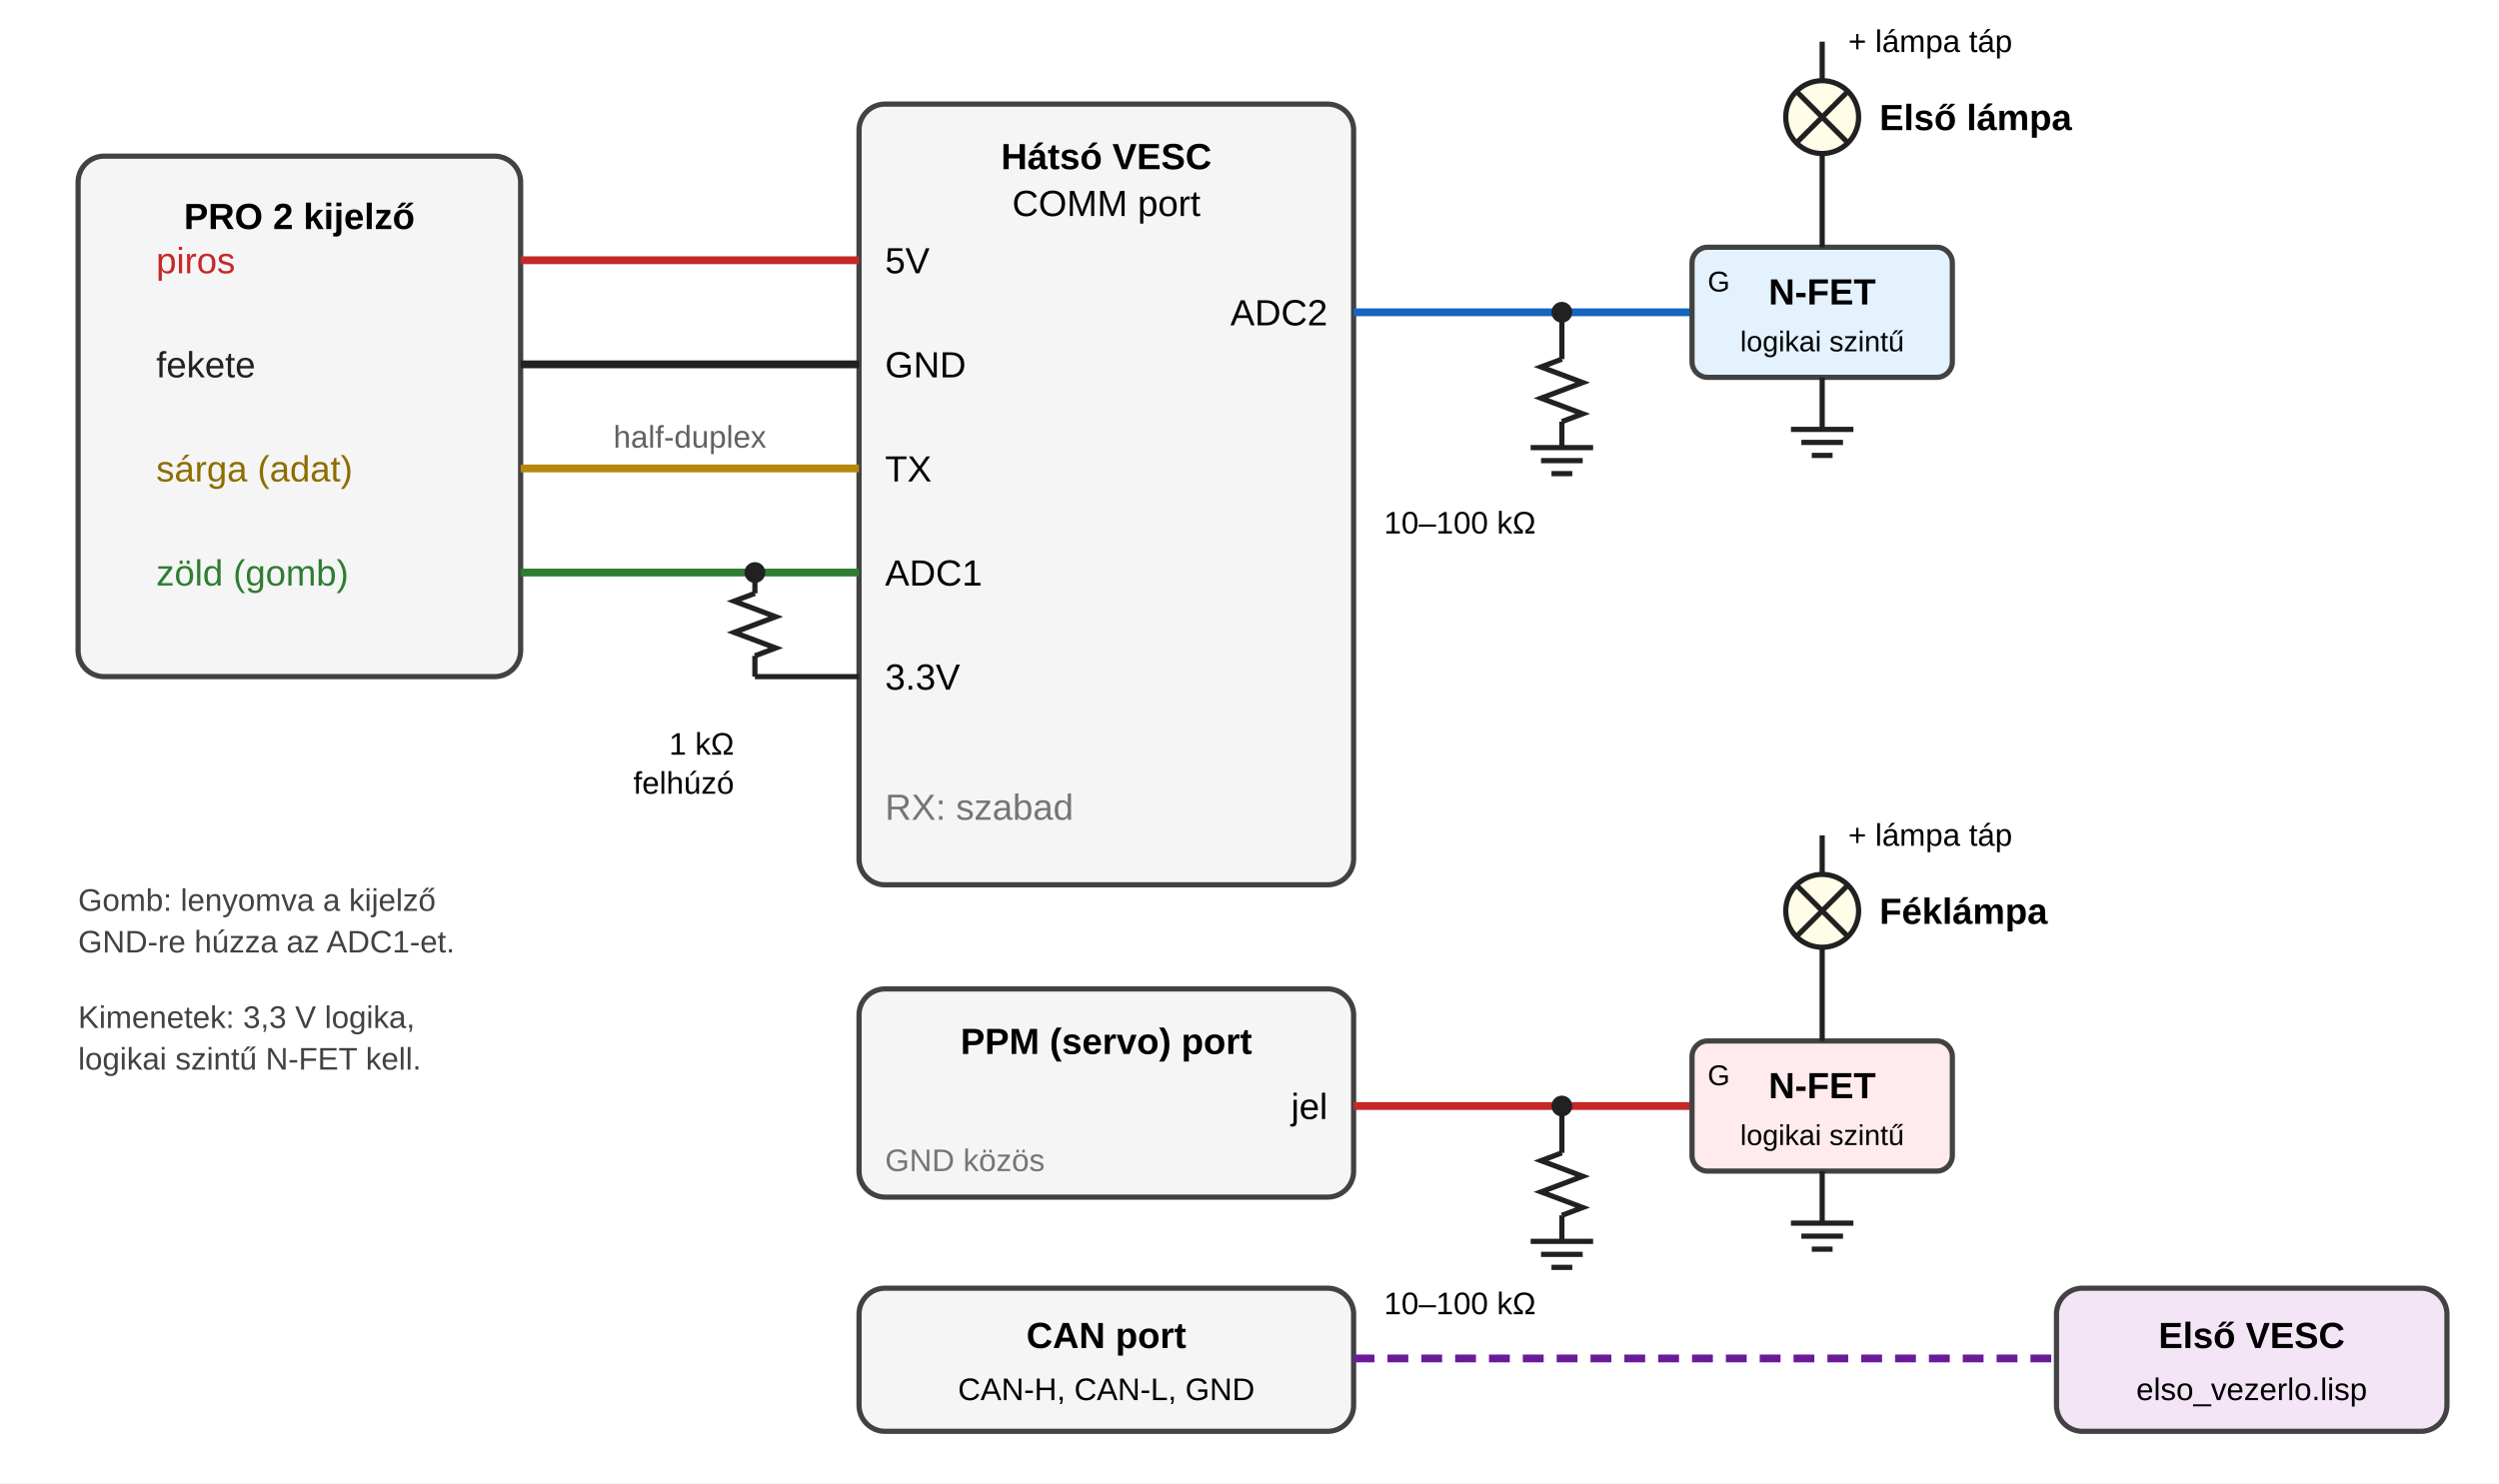
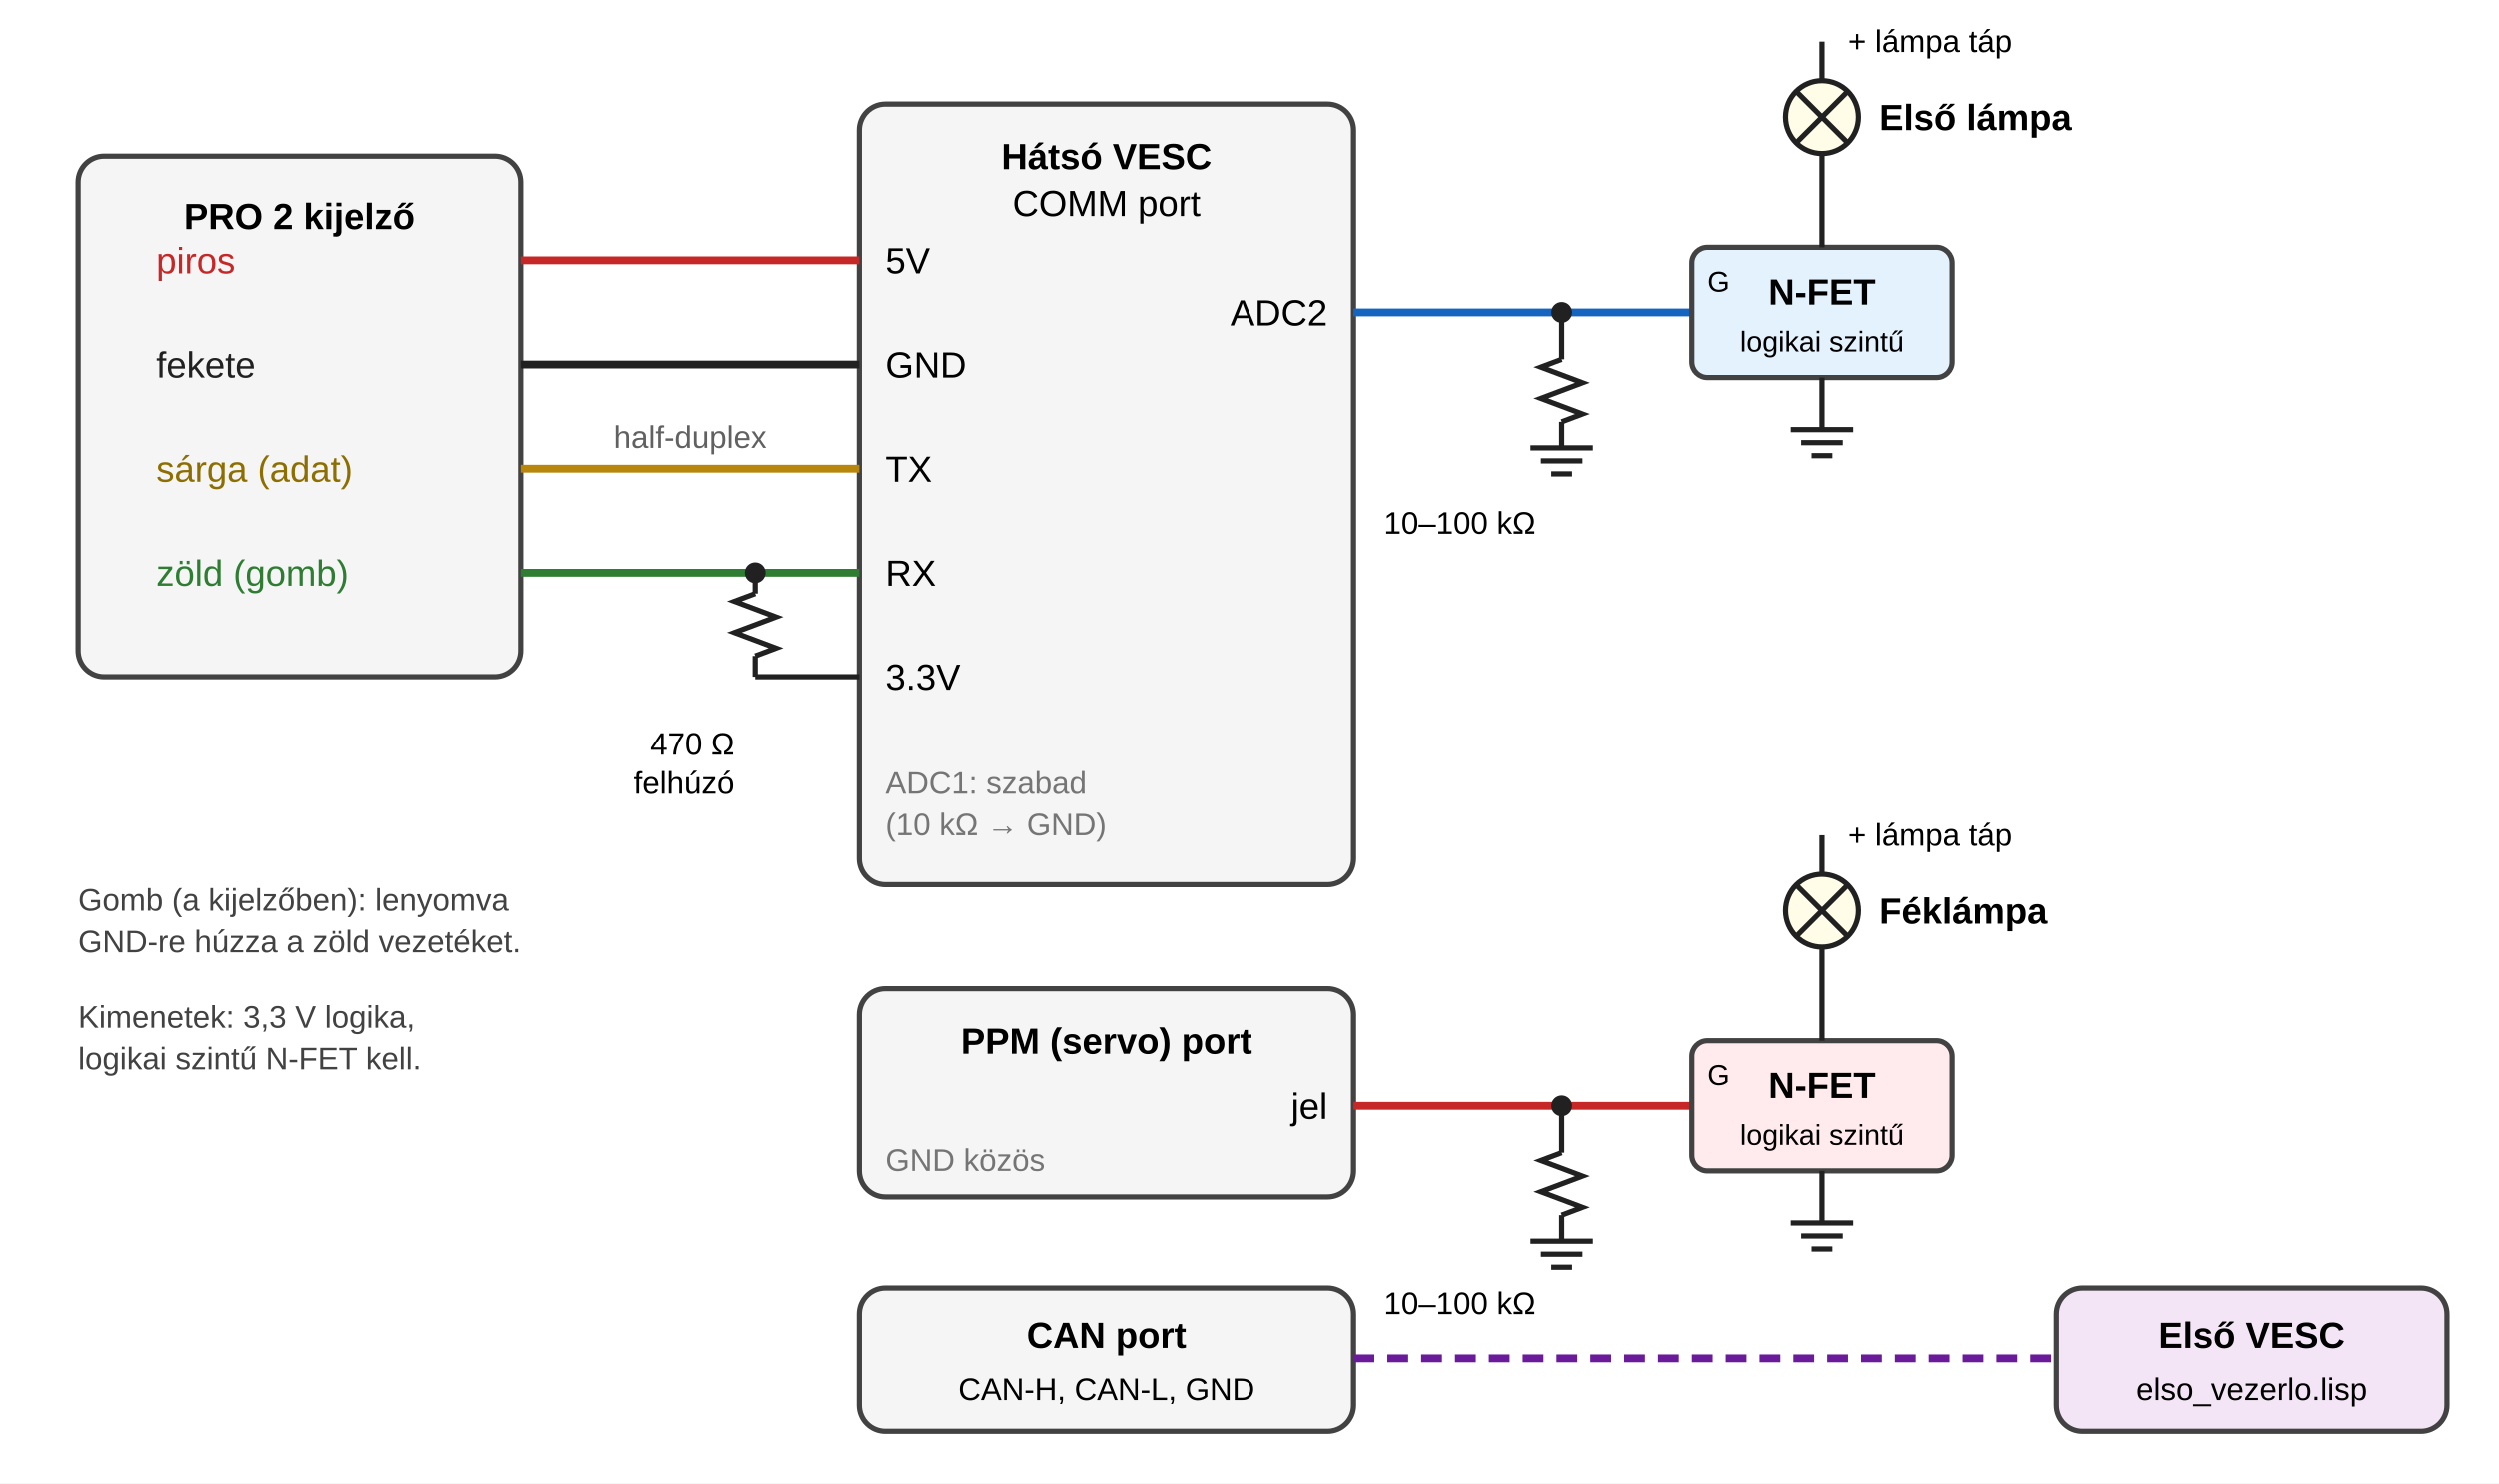
<svg xmlns="http://www.w3.org/2000/svg" viewBox="0 0 960 570" width="960" height="570" font-family="Arial, Helvetica, sans-serif" font-size="14">
  <rect x="0" y="0" width="960" height="570" fill="#ffffff" />
  <defs>
    <g id="gnd">
      <line x1="-12" y1="0" x2="12" y2="0" stroke="#212121" stroke-width="2" />
      <line x1="-8" y1="5" x2="8" y2="5" stroke="#212121" stroke-width="2" />
      <line x1="-4" y1="10" x2="4" y2="10" stroke="#212121" stroke-width="2" />
    </g>
    <g id="lamp">
      <circle cx="0" cy="0" r="14" fill="#fffde7" stroke="#212121" stroke-width="2" />
      <line x1="-10" y1="-10" x2="10" y2="10" stroke="#212121" stroke-width="2" />
      <line x1="-10" y1="10" x2="10" y2="-10" stroke="#212121" stroke-width="2" />
    </g>
  </defs>
  <rect x="30" y="60" width="170" height="200" rx="10" fill="#f5f5f5" stroke="#424242" stroke-width="2" />
  <text x="115" y="88" text-anchor="middle" font-weight="bold">PRO 2 kijelző</text>
  <text x="60" y="105" fill="#c62828">piros</text>
  <text x="60" y="145" fill="#212121">fekete</text>
  <text x="60" y="185" fill="#8d6e00">sárga (adat)</text>
  <text x="60" y="225" fill="#2e7d32">zöld (gomb)</text>
  <rect x="330" y="40" width="190" height="300" rx="10" fill="#f5f5f5" stroke="#424242" stroke-width="2" />
  <text x="425" y="65" text-anchor="middle" font-weight="bold">Hátsó VESC</text>
  <text x="425" y="83" text-anchor="middle">COMM port</text>
  <text x="340" y="105">5V</text>
  <text x="340" y="145">GND</text>
  <text x="340" y="185">TX</text>
-   <text x="340" y="225">ADC1</text>
+   <text x="340" y="225">RX</text>
  <text x="340" y="265">3.3V</text>
-   <text x="340" y="315" fill="#757575">RX: szabad</text>
+   <text x="340" y="305" fill="#757575" font-size="12">ADC1: szabad</text>
+   <text x="340" y="321" fill="#757575" font-size="12">(10 kΩ → GND)</text>
  <text x="510" y="125" text-anchor="end">ADC2</text>
  <line x1="200" y1="100" x2="330" y2="100" stroke="#c62828" stroke-width="3" />
  <line x1="200" y1="140" x2="330" y2="140" stroke="#212121" stroke-width="3" />
  <line x1="200" y1="180" x2="330" y2="180" stroke="#b8860b" stroke-width="3" />
  <line x1="200" y1="220" x2="330" y2="220" stroke="#2e7d32" stroke-width="3" />
  <text x="265" y="172" text-anchor="middle" font-size="12" fill="#616161">half-duplex</text>
  <circle cx="290" cy="220" r="4" fill="#212121" />
  <line x1="290" y1="220" x2="290" y2="228" stroke="#212121" stroke-width="2" />
  <polyline points="290,228 282,231 298,237 282,243 298,249 290,252" fill="none" stroke="#212121" stroke-width="2" />
  <line x1="290" y1="252" x2="290" y2="260" stroke="#212121" stroke-width="2" />
  <line x1="290" y1="260" x2="330" y2="260" stroke="#212121" stroke-width="2" />
-   <text x="282" y="290" text-anchor="end" font-size="12">1 kΩ</text>
+   <text x="282" y="290" text-anchor="end" font-size="12">470 Ω</text>
  <text x="282" y="305" text-anchor="end" font-size="12">felhúzó</text>
  <line x1="520" y1="120" x2="650" y2="120" stroke="#1565c0" stroke-width="3" />
  <circle cx="600" cy="120" r="4" fill="#212121" />
  <line x1="600" y1="120" x2="600" y2="138" stroke="#212121" stroke-width="2" />
  <polyline points="600,138 592,141 608,147 592,153 608,159 600,162" fill="none" stroke="#212121" stroke-width="2" />
  <line x1="600" y1="162" x2="600" y2="172" stroke="#212121" stroke-width="2" />
  <use href="#gnd" x="600" y="172" />
  <text x="590" y="205" text-anchor="end" font-size="12">10–100 kΩ</text>
  <rect x="650" y="95" width="100" height="50" rx="6" fill="#e3f2fd" stroke="#424242" stroke-width="2" />
  <text x="700" y="117" text-anchor="middle" font-weight="bold">N-FET</text>
  <text x="700" y="135" text-anchor="middle" font-size="11">logikai szintű</text>
  <text x="656" y="112" font-size="11">G</text>
  <line x1="700" y1="95" x2="700" y2="59" stroke="#212121" stroke-width="2" />
  <use href="#lamp" x="700" y="45" />
  <line x1="700" y1="31" x2="700" y2="16" stroke="#212121" stroke-width="2" />
  <text x="710" y="20" font-size="12">+ lámpa táp</text>
  <text x="722" y="50" font-weight="bold">Első lámpa</text>
  <line x1="700" y1="145" x2="700" y2="165" stroke="#212121" stroke-width="2" />
  <use href="#gnd" x="700" y="165" />
  <rect x="330" y="380" width="190" height="80" rx="10" fill="#f5f5f5" stroke="#424242" stroke-width="2" />
  <text x="425" y="405" text-anchor="middle" font-weight="bold">PPM (servo) port</text>
  <text x="510" y="430" text-anchor="end">jel</text>
  <text x="340" y="450" fill="#757575" font-size="12">GND közös</text>
  <line x1="520" y1="425" x2="650" y2="425" stroke="#c62828" stroke-width="3" />
  <circle cx="600" cy="425" r="4" fill="#212121" />
  <line x1="600" y1="425" x2="600" y2="443" stroke="#212121" stroke-width="2" />
  <polyline points="600,443 592,446 608,452 592,458 608,464 600,467" fill="none" stroke="#212121" stroke-width="2" />
  <line x1="600" y1="467" x2="600" y2="477" stroke="#212121" stroke-width="2" />
  <use href="#gnd" x="600" y="477" />
  <text x="590" y="505" text-anchor="end" font-size="12">10–100 kΩ</text>
  <rect x="650" y="400" width="100" height="50" rx="6" fill="#ffebee" stroke="#424242" stroke-width="2" />
  <text x="700" y="422" text-anchor="middle" font-weight="bold">N-FET</text>
  <text x="700" y="440" text-anchor="middle" font-size="11">logikai szintű</text>
  <text x="656" y="417" font-size="11">G</text>
  <line x1="700" y1="400" x2="700" y2="364" stroke="#212121" stroke-width="2" />
  <use href="#lamp" x="700" y="350" />
  <line x1="700" y1="336" x2="700" y2="321" stroke="#212121" stroke-width="2" />
  <text x="710" y="325" font-size="12">+ lámpa táp</text>
  <text x="722" y="355" font-weight="bold">Féklámpa</text>
  <line x1="700" y1="450" x2="700" y2="470" stroke="#212121" stroke-width="2" />
  <use href="#gnd" x="700" y="470" />
  <rect x="330" y="495" width="190" height="55" rx="10" fill="#f5f5f5" stroke="#424242" stroke-width="2" />
  <text x="425" y="518" text-anchor="middle" font-weight="bold">CAN port</text>
  <text x="425" y="538" text-anchor="middle" font-size="12">CAN-H, CAN-L, GND</text>
  <line x1="520" y1="522" x2="790" y2="522" stroke="#6a1b9a" stroke-width="3" stroke-dasharray="8 5" />
  <rect x="790" y="495" width="150" height="55" rx="10" fill="#f3e5f5" stroke="#424242" stroke-width="2" />
  <text x="865" y="518" text-anchor="middle" font-weight="bold">Első VESC</text>
  <text x="865" y="538" text-anchor="middle" font-size="12">elso_vezerlo.lisp</text>
-   <text x="30" y="350" font-size="12" fill="#424242">Gomb: lenyomva a kijelző</text>
-   <text x="30" y="366" font-size="12" fill="#424242">GND-re húzza az ADC1-et.</text>
+   <text x="30" y="350" font-size="12" fill="#424242">Gomb (a kijelzőben): lenyomva</text>
+   <text x="30" y="366" font-size="12" fill="#424242">GND-re húzza a zöld vezetéket.</text>
  <text x="30" y="395" font-size="12" fill="#424242">Kimenetek: 3,3 V logika,</text>
  <text x="30" y="411" font-size="12" fill="#424242">logikai szintű N-FET kell.</text>
</svg>
